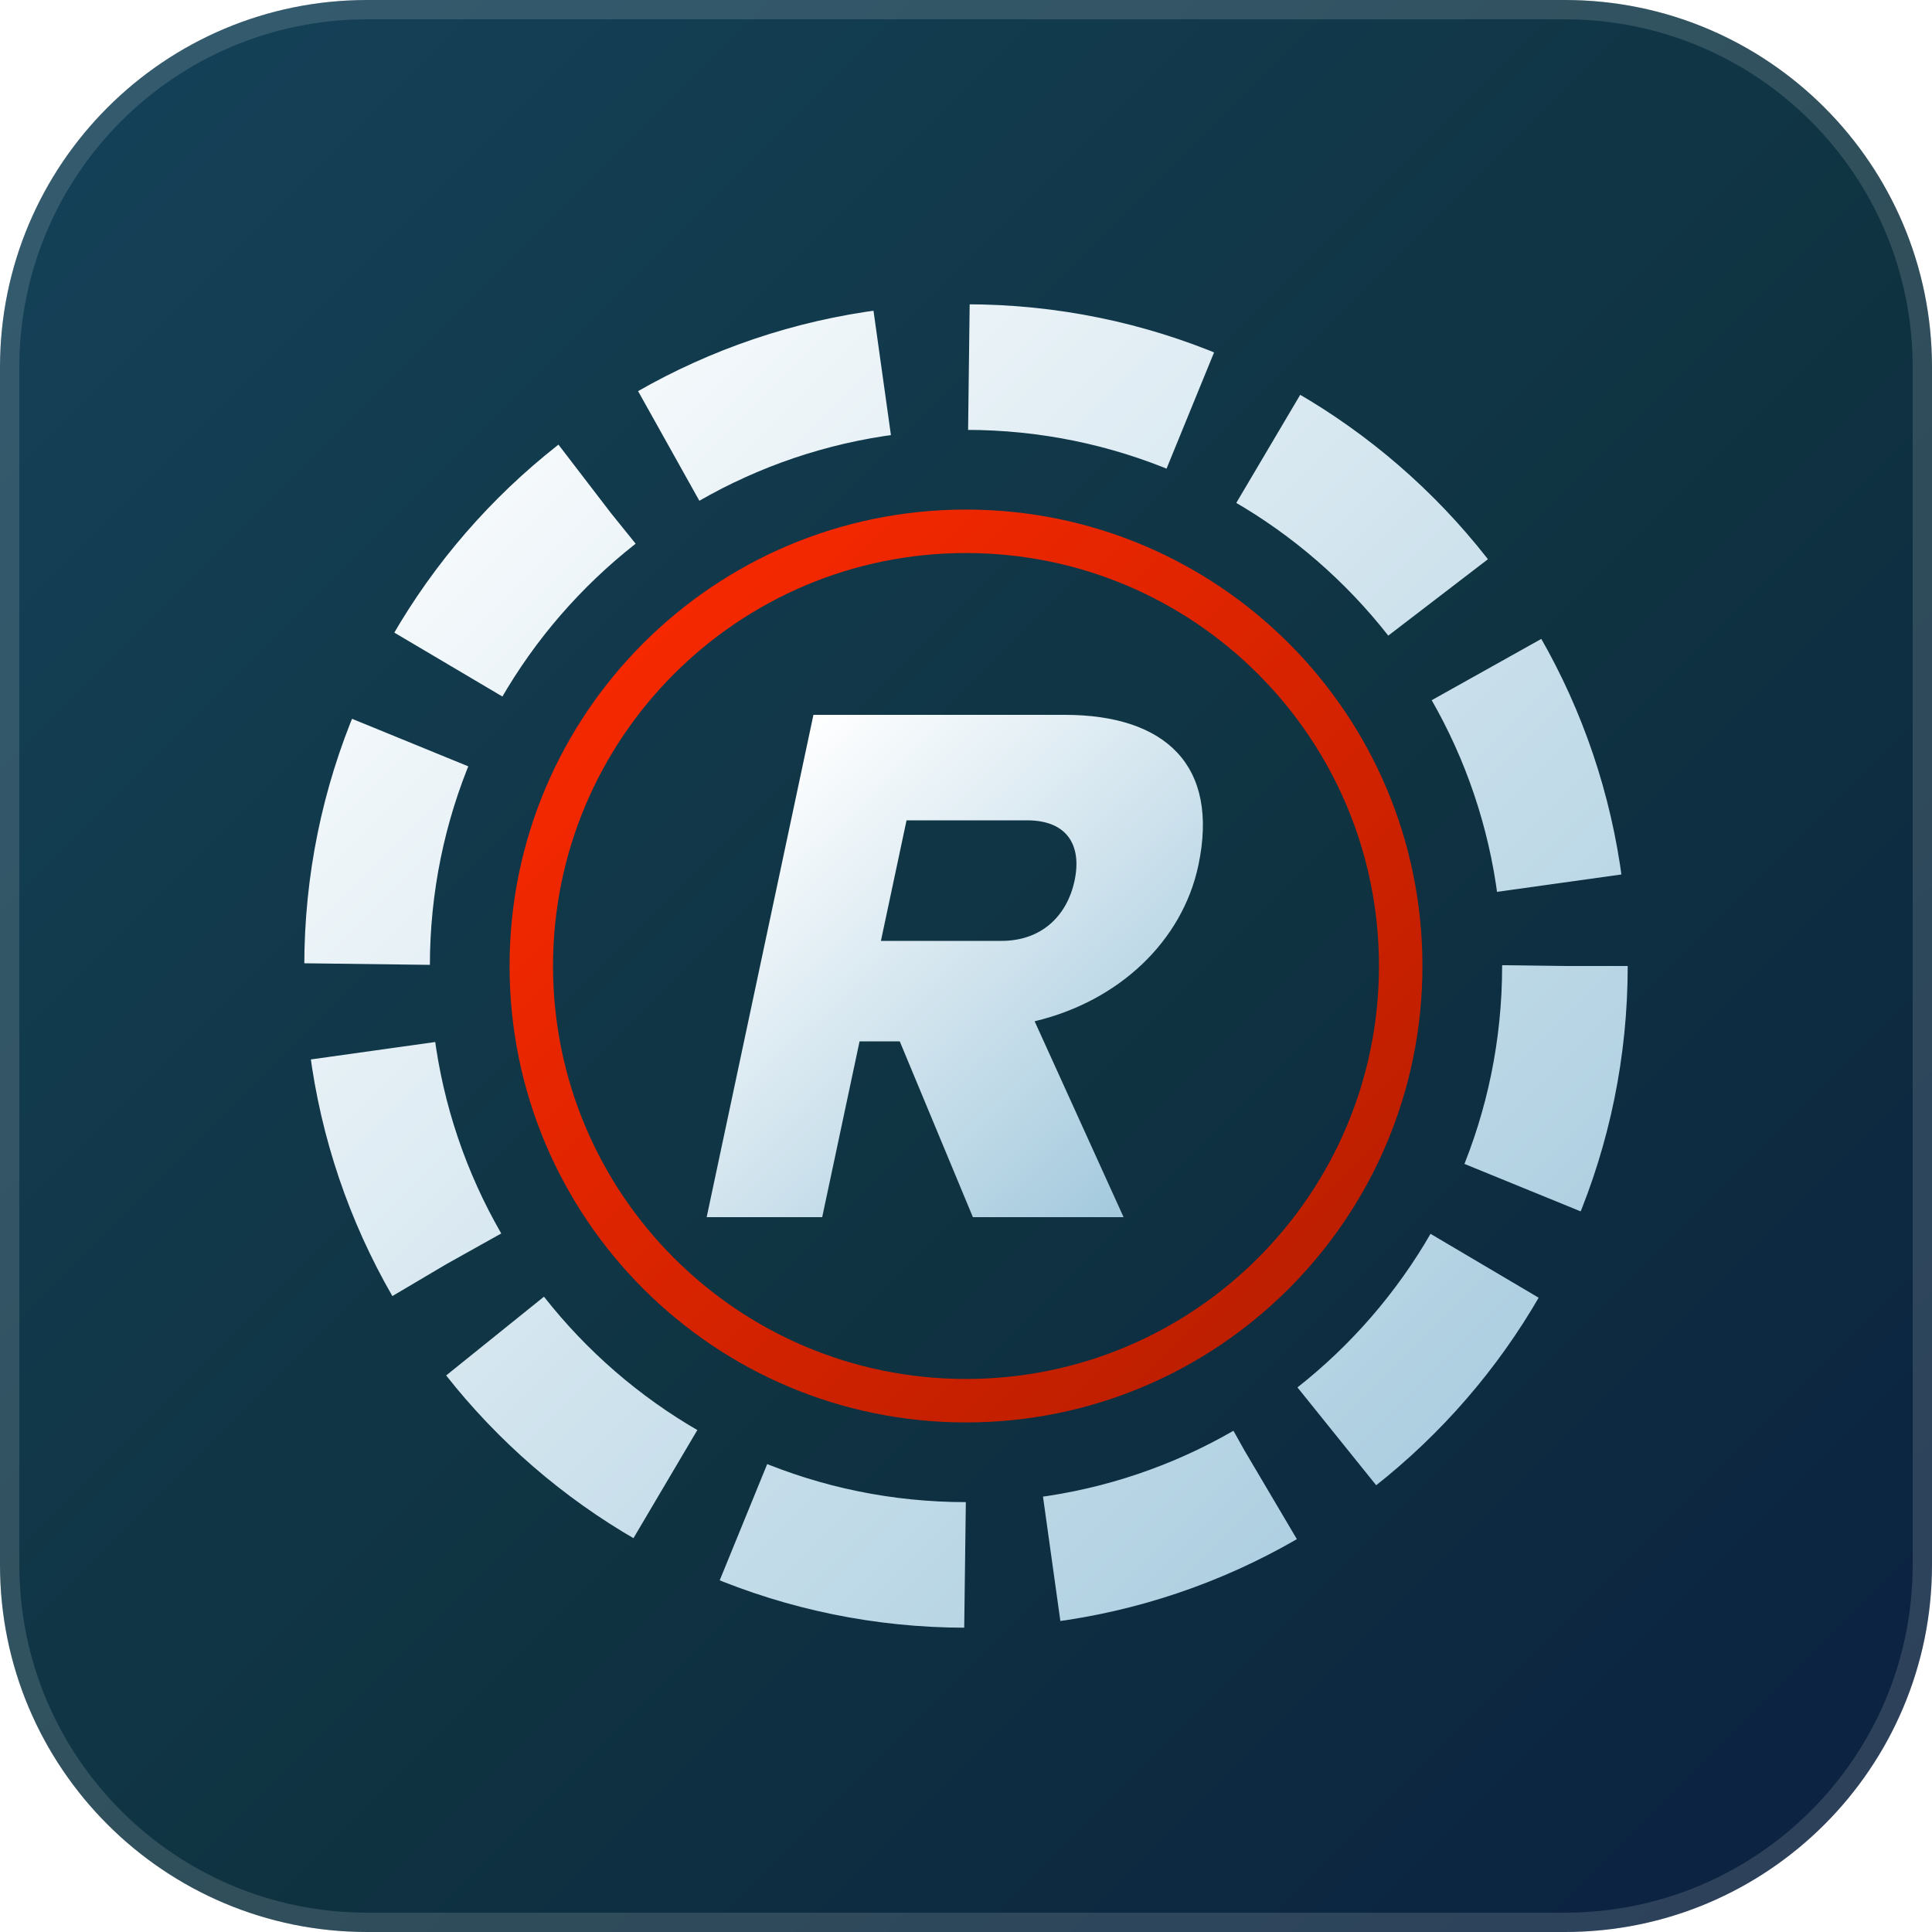
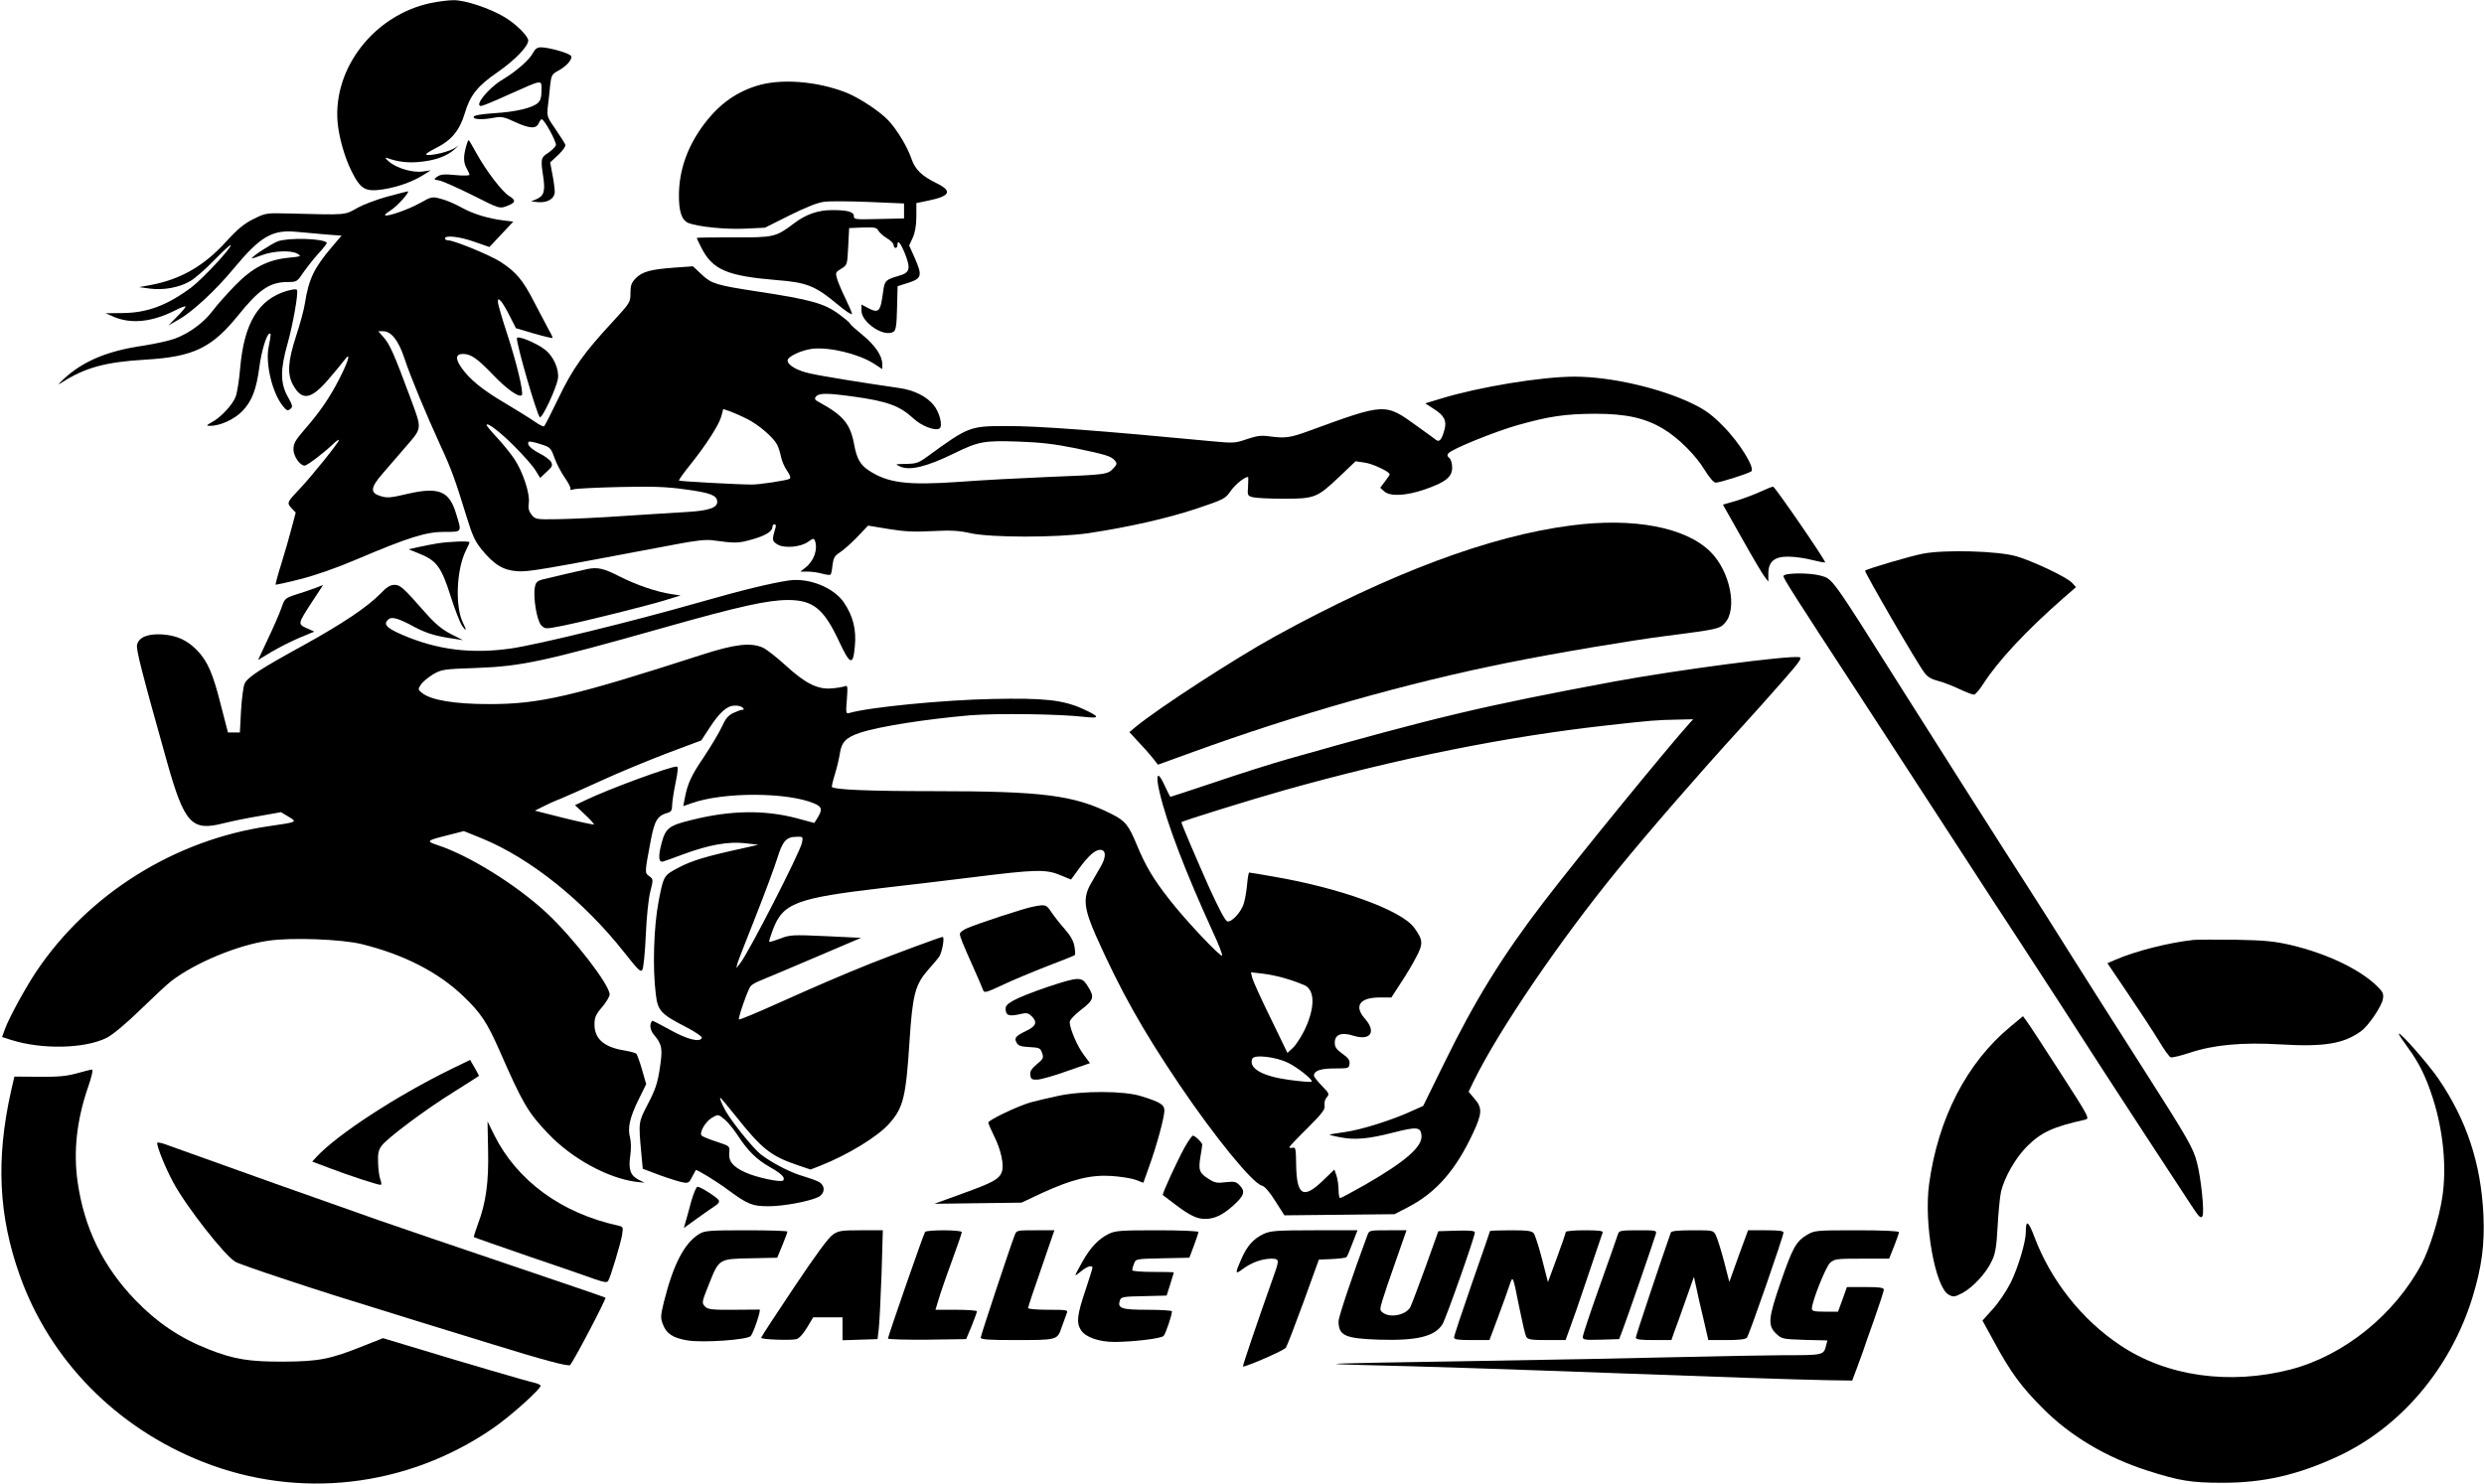
- <svg xmlns="http://www.w3.org/2000/svg" viewBox="0 0 200 200" width="200" height="200">
-   <defs>
-     <linearGradient id="plate" x1="0%" y1="0%" x2="100%" y2="100%">
-       <stop offset="0%" stop-color="#15425A" />
-       <stop offset="55%" stop-color="#0F3341" />
-       <stop offset="100%" stop-color="#0B2041" />
-     </linearGradient>
-     <linearGradient id="light" x1="0%" y1="0%" x2="100%" y2="100%">
-       <stop offset="0%" stop-color="#FFFFFF" />
-       <stop offset="100%" stop-color="#A3C9DD" />
-     </linearGradient>
-     <linearGradient id="red" x1="0%" y1="0%" x2="100%" y2="100%">
-       <stop offset="0%" stop-color="#FF2A00" />
-       <stop offset="100%" stop-color="#B31D00" />
-     </linearGradient>
-   </defs>
-   <rect width="200" height="200" rx="38" fill="url(#plate)" />
-   <rect x="1" y="1" width="198" height="198" rx="37" fill="none" stroke="rgba(255,255,255,0.14)" stroke-width="2" />
-   <circle cx="100" cy="100" r="62" fill="none" stroke="url(#light)" stroke-width="13" stroke-dasharray="23.5 9" />
-   <circle cx="100" cy="100" r="45" fill="none" stroke="url(#red)" stroke-width="4.5" />
-   <g transform="translate(100 100) skewX(-12) scale(0.52) translate(-106 -95)">
-     <path d="M 65,45 L 115,45 C 135,45 148,55 148,75 C 148,90 138,102 122,106 L 148,145 L 118,145 L 96,110 L 88,110 L 88,145 L 65,145 Z M 88,66 L 88,90 L 112,90 C 120,90 124,85 124,78 C 124,71 120,66 112,66 Z" fill="url(#light)" />
+ <svg xmlns="http://www.w3.org/2000/svg" version="1.0" width="1312pt" height="784pt" viewBox="0 0 1312 784" preserveAspectRatio="xMidYMid meet">
+   <g transform="translate(0,784) scale(0.1,-0.1)" fill="#000000" stroke="none">
+     <path d="M2275 7824 c-297 -63 -516 -342 -492 -629 7 -80 37 -186 74 -260 48 -96 73 -110 169 -95 76 12 153 40 209 75 l40 25 -41 -6 c-53 -8 -139 17 -179 52 -21 18 -24 24 -10 19 56 -20 106 -26 165 -21 84 7 148 29 191 67 23 21 25 24 6 10 -29 -21 -124 -45 -154 -39 -10 2 10 16 50 36 81 40 125 93 152 184 28 95 68 145 175 218 89 62 160 135 160 166 0 23 -64 87 -124 123 -78 47 -210 91 -271 90 -27 0 -81 -7 -120 -15z" />
+     <path d="M2816 7562 c-19 -38 -89 -99 -164 -144 -73 -44 -149 -138 -111 -138 7 0 71 26 143 59 188 84 176 82 176 23 0 -35 -5 -54 -19 -66 -29 -26 -115 -47 -230 -54 -70 -5 -106 -11 -109 -19 -4 -15 48 -17 113 -4 33 6 51 2 102 -22 79 -37 115 -39 128 -9 5 12 13 22 16 22 14 0 80 -121 75 -138 -4 -9 -22 -27 -41 -40 -39 -25 -40 -31 -25 -131 10 -73 3 -96 -38 -114 l-27 -11 38 -4 c50 -4 87 19 87 55 0 14 -5 55 -12 90 l-12 65 43 40 c23 22 40 46 37 53 -2 7 -25 43 -51 81 -46 66 -47 70 -41 124 4 30 9 80 12 111 6 50 9 57 40 74 44 23 78 61 71 78 -5 15 -117 47 -161 47 -18 0 -30 -9 -40 -28z" />
+     <path d="M3992 7385 c-116 -37 -207 -107 -287 -220 -77 -109 -117 -226 -119 -350 -1 -93 14 -139 52 -154 51 -19 194 -34 298 -29 l104 5 132 66 c89 44 150 68 183 71 28 4 133 3 235 -1 l185 -8 0 -39 0 -40 -132 -3 c-125 -3 -133 -3 -133 15 0 23 -34 32 -115 32 -74 0 -138 -22 -201 -70 -97 -73 -105 -75 -321 -74 -106 0 -193 -1 -193 -3 0 -2 11 -25 24 -51 60 -118 136 -150 400 -172 157 -12 203 -31 317 -126 43 -36 79 -60 79 -53 0 7 -16 44 -35 83 -19 39 -39 86 -44 104 -9 31 -8 34 22 52 32 20 32 20 37 117 l5 98 72 3 c62 2 73 0 82 -16 6 -11 26 -29 46 -41 19 -11 35 -27 35 -36 0 -8 5 -15 10 -15 6 0 10 7 10 15 0 31 16 13 39 -43 33 -84 27 -103 -34 -120 -66 -19 -73 -25 -80 -80 -15 -112 -22 -120 -85 -87 l-30 16 0 -32 c0 -63 120 -143 169 -112 13 8 17 33 19 125 l3 116 57 18 c71 23 74 38 34 130 l-30 67 19 41 c12 27 19 64 19 112 l0 71 63 13 c116 24 129 50 44 92 -78 38 -113 72 -132 127 -21 63 -77 156 -123 205 -47 49 -153 119 -223 147 -156 61 -350 76 -477 34z" />
+     <path d="M2461 7063 c-14 -51 -13 -83 4 -113 8 -14 14 -29 15 -33 0 -5 -33 -6 -74 -2 -59 6 -79 4 -96 -8 -21 -15 -21 -15 12 -21 18 -4 97 -39 175 -78 141 -71 142 -71 179 -57 48 18 51 30 14 53 -37 21 -124 136 -175 229 -20 37 -38 67 -40 67 -2 0 -9 -17 -14 -37z" />
+     <path d="M2045 6801 c-55 -15 -127 -42 -160 -61 -66 -37 -53 -36 -355 -28 -124 3 -126 3 -191 -29 -50 -25 -83 -52 -144 -119 -116 -128 -239 -199 -395 -229 l-65 -12 58 -8 c72 -9 155 6 212 40 23 13 80 62 125 109 46 47 86 84 88 81 10 -9 -147 -178 -208 -224 -128 -95 -233 -134 -363 -135 l-89 -1 41 -18 c92 -40 203 -29 324 32 31 16 57 26 57 21 0 -5 -21 -29 -46 -54 l-45 -46 57 33 c71 40 196 156 289 269 141 170 204 206 333 193 42 -4 113 -10 156 -14 l80 -6 -47 -55 c-98 -115 -126 -172 -147 -305 -5 -33 -26 -110 -46 -170 -44 -136 -48 -203 -15 -261 47 -83 94 -75 186 32 33 38 70 83 82 99 39 53 26 2 -25 -97 -51 -100 -104 -177 -189 -274 -43 -50 -53 -68 -53 -98 0 -36 34 -86 59 -86 13 0 96 63 144 108 20 20 37 32 37 27 0 -13 -148 -196 -209 -260 -65 -68 -67 -72 -41 -100 l22 -23 -21 -79 c-11 -43 -35 -127 -54 -188 -19 -60 -33 -112 -31 -114 1 -1 60 11 129 29 80 20 192 59 302 106 273 116 364 144 461 144 94 0 92 -4 61 96 -36 121 -92 143 -260 104 -85 -20 -104 -22 -139 -11 -56 17 -54 44 10 118 28 32 79 91 114 132 99 115 97 96 32 273 -84 227 -107 278 -139 315 l-29 33 25 0 c43 0 81 -47 112 -140 33 -100 114 -295 192 -465 58 -125 78 -182 138 -377 29 -95 44 -128 78 -170 67 -82 115 -111 190 -116 64 -3 106 4 841 143 93 18 154 25 185 21 127 -17 137 -17 210 3 75 21 111 43 111 68 0 7 5 13 11 13 7 0 9 -8 4 -22 -18 -60 -17 -66 9 -83 36 -24 126 -16 165 13 25 18 30 19 35 6 17 -45 -4 -107 -50 -143 l-27 -21 39 0 c22 0 56 -5 77 -11 22 -6 41 -8 44 -5 3 3 8 25 10 50 5 38 11 49 37 66 18 11 59 47 92 81 l59 62 109 -18 c85 -14 136 -16 231 -11 98 5 138 3 201 -11 108 -24 459 -24 623 0 212 32 415 78 569 129 149 50 154 53 183 95 24 34 72 73 91 73 2 0 1 -22 0 -50 -4 -47 -2 -50 25 -57 15 -4 89 -8 163 -8 164 0 177 5 296 118 l84 80 47 -7 c41 -5 133 -48 133 -62 0 -3 -11 -20 -25 -38 l-25 -33 21 -19 c31 -28 115 -24 214 10 110 38 145 66 145 115 0 22 -6 44 -15 51 -11 9 -12 16 -5 25 19 23 244 114 366 149 168 47 249 59 409 60 163 0 265 -22 362 -81 77 -46 170 -138 218 -218 24 -39 47 -65 57 -65 21 0 167 46 187 59 24 15 -61 153 -149 241 -58 59 -94 85 -160 117 -171 83 -433 143 -624 143 -173 0 -502 -54 -702 -115 l-86 -26 46 -30 c54 -34 69 -63 55 -111 -14 -50 -26 -65 -43 -53 -7 6 -52 38 -99 72 -173 125 -166 125 -577 -25 -96 -35 -122 -38 -201 -28 -46 7 -69 4 -123 -14 -63 -22 -71 -22 -188 -11 -589 56 -918 81 -1083 80 -192 0 -200 -3 -414 -159 -49 -36 -61 -40 -115 -41 -60 -1 -60 -1 -31 -14 50 -23 143 0 285 70 129 63 157 68 338 62 118 -4 193 -13 302 -35 161 -34 190 -42 209 -66 12 -14 11 -20 -9 -41 -30 -32 -37 -33 -345 -45 -143 -6 -355 -17 -471 -26 -273 -19 -375 -6 -476 61 -45 30 -63 62 -77 139 -20 106 -57 151 -181 219 -27 14 -30 20 -20 32 16 19 59 19 196 0 182 -25 246 -49 320 -117 42 -39 113 -66 136 -52 19 12 1 85 -30 123 -38 47 -104 80 -183 91 -174 25 -411 63 -471 77 -69 15 -118 44 -118 69 0 20 73 54 129 61 91 11 243 -26 325 -77 l46 -30 0 26 c0 44 -38 100 -104 154 -37 30 -66 56 -66 60 0 4 -25 25 -56 48 -79 59 -150 79 -434 122 -215 33 -242 41 -292 88 l-48 45 -98 -7 c-125 -9 -169 -21 -204 -56 -23 -24 -28 -37 -28 -78 0 -49 -2 -52 -91 -149 -156 -168 -214 -250 -289 -406 -38 -79 -72 -146 -76 -149 -3 -4 -27 8 -52 26 -26 18 -96 61 -156 97 -119 70 -187 126 -230 188 -32 46 -29 71 9 71 42 0 75 -23 158 -109 71 -75 138 -123 153 -109 11 11 -27 171 -77 323 -27 82 -49 158 -49 169 0 18 1 19 16 5 8 -9 30 -45 47 -80 l32 -63 95 -28 c52 -15 96 -25 98 -24 2 2 -5 19 -16 37 -10 19 -45 85 -78 148 -62 122 -97 163 -181 218 -55 35 -244 113 -275 113 -10 0 -18 5 -18 10 0 19 79 10 157 -18 l78 -27 63 67 63 67 -48 6 c-85 10 -166 35 -228 70 -34 19 -82 39 -108 45 -44 12 -49 11 -109 -23 -61 -34 -175 -74 -184 -64 -3 3 11 14 30 26 34 21 106 102 89 100 -4 -1 -53 -13 -108 -28z m1904 -1176 c59 -30 136 -96 156 -135 7 -14 16 -43 20 -63 4 -21 18 -54 32 -74 17 -25 21 -38 13 -43 -13 -8 -162 -31 -200 -30 -72 0 -380 17 -384 21 -2 2 23 38 56 79 84 104 156 215 168 261 l10 38 38 -13 c21 -8 62 -26 91 -41z m-1229 -146 c47 -47 96 -103 109 -125 l24 -39 34 32 c30 27 33 34 24 52 -7 12 -34 32 -62 46 -46 24 -69 48 -56 61 3 3 30 -2 60 -12 54 -17 56 -19 76 -74 11 -31 36 -78 55 -105 19 -27 32 -53 29 -58 -4 -6 3 -7 18 -2 13 4 123 9 244 12 172 4 246 1 340 -12 135 -18 169 -31 173 -62 5 -34 -40 -51 -159 -58 -57 -3 -207 -13 -334 -21 -126 -9 -283 -16 -348 -17 -115 -2 -119 -1 -139 23 -15 19 -19 34 -15 63 7 49 -31 164 -77 233 -19 28 -59 78 -90 111 -31 33 -56 64 -56 67 0 19 74 -38 150 -115z" />
+     <path d="M1467 6565 c-33 -13 -137 -80 -137 -90 0 -2 23 6 51 16 63 24 154 28 189 9 24 -14 22 -15 -48 -22 -109 -11 -190 -53 -282 -148 -41 -42 -93 -101 -116 -131 -46 -62 -124 -120 -200 -148 -29 -11 -103 -27 -165 -37 -190 -27 -321 -82 -422 -176 -31 -29 -34 -34 -12 -20 121 79 233 110 445 122 252 15 349 62 488 234 110 137 167 175 259 176 51 0 52 1 87 53 20 28 56 74 81 101 25 27 43 51 41 54 -23 23 -203 27 -259 7z" />
+     <path d="M1515 6303 c-149 -44 -225 -169 -246 -403 -5 -63 -16 -133 -24 -155 -16 -44 -81 -113 -130 -138 -25 -14 -26 -16 -9 -17 55 -1 130 33 174 78 51 53 74 114 90 233 10 77 35 165 51 175 12 7 11 -1 -2 -69 -18 -88 19 -243 75 -312 20 -25 26 -27 39 -16 15 11 13 18 -13 65 -40 71 -40 145 -1 281 28 100 57 263 50 282 -3 7 -21 5 -54 -4z" />
+     <path d="M2730 6053 c0 -40 104 -398 121 -417 11 -12 90 157 96 205 7 48 -25 119 -69 152 -48 37 -148 77 -148 60z" />
+     <path d="M9300 5243 c-30 -14 -88 -36 -127 -48 l-73 -21 101 -179 c55 -98 109 -190 120 -203 l19 -25 0 42 c0 64 32 91 107 90 32 0 88 -8 126 -18 37 -9 67 -15 67 -12 0 14 -266 401 -275 400 -5 0 -35 -12 -65 -26z" />
+     <path d="M8300 5064 c-430 -55 -955 -251 -1565 -586 -211 -116 -616 -379 -735 -477 l-35 -29 50 -54 c28 -29 62 -68 76 -86 l25 -32 174 63 c554 202 1145 370 1676 476 247 50 652 118 834 141 271 35 283 37 311 69 67 74 27 272 -76 375 -130 130 -405 183 -735 140z" />
+     <path d="M2310 4969 c-30 -5 -77 -14 -103 -20 l-49 -11 59 -24 c89 -36 114 -70 162 -220 22 -71 50 -142 61 -159 23 -34 27 -27 6 13 -43 85 -36 282 15 384 11 21 19 40 19 43 0 8 -107 4 -170 -6z" />
+     <path d="M10158 4915 c-65 -12 -295 -80 -307 -90 -5 -6 274 -488 314 -540 16 -22 38 -34 73 -43 27 -7 77 -26 112 -43 34 -16 68 -29 76 -29 7 0 30 26 50 58 78 121 226 280 419 449 l70 61 -20 22 c-27 30 -204 114 -295 141 -98 28 -374 36 -492 14z" />
+     <path d="M3105 4834 c-43 -9 -202 -46 -237 -55 -31 -8 -38 -15 -43 -42 -10 -55 11 -177 34 -201 21 -20 21 -20 113 -2 122 25 453 107 548 137 l75 23 -48 7 c-81 12 -187 49 -278 95 -80 41 -112 48 -164 38z" />
+     <path d="M9420 4796 c0 -13 56 -101 386 -606 135 -208 280 -431 574 -883 63 -98 187 -288 275 -422 194 -298 290 -446 408 -630 50 -77 171 -264 270 -415 99 -151 205 -313 235 -359 46 -71 56 -81 65 -66 11 20 -7 198 -29 283 -21 79 -44 120 -295 513 -128 200 -296 465 -374 589 -78 124 -173 275 -212 335 -117 181 -506 793 -668 1050 -389 617 -374 595 -440 614 -59 16 -195 15 -195 -3z" />
+     <path d="M4165 4773 c-93 -14 -243 -50 -477 -117 -349 -100 -845 -221 -988 -242 -209 -30 -390 -8 -575 72 -86 37 -103 57 -72 83 18 14 55 3 137 -42 63 -33 114 -49 210 -62 l45 -7 -63 32 c-45 23 -81 52 -130 107 -125 142 -138 153 -169 153 -21 0 -41 -12 -73 -46 -71 -72 -199 -158 -405 -272 -233 -128 -296 -169 -313 -204 -7 -15 -15 -79 -19 -143 l-6 -115 -32 0 -31 0 -38 147 c-41 164 -70 230 -124 286 -52 54 -106 79 -183 85 -77 5 -125 -14 -135 -54 -6 -24 23 -138 158 -619 92 -326 130 -368 297 -325 44 11 131 29 193 39 l112 20 40 -24 c47 -28 49 -28 -104 -50 -496 -72 -952 -357 -1227 -766 -59 -88 -146 -248 -167 -306 l-15 -42 47 -15 c163 -52 390 -47 506 11 31 16 99 72 176 147 69 67 143 136 165 153 127 97 351 190 513 213 122 18 385 8 492 -18 223 -55 405 -148 538 -276 92 -88 125 -138 191 -288 122 -278 149 -325 256 -437 125 -132 316 -236 465 -255 l45 -5 -32 16 c-43 22 -55 54 -44 128 5 35 4 73 -1 94 -14 51 -2 106 44 200 l41 83 -22 77 c-12 42 -26 79 -30 84 -4 4 -33 12 -63 17 -107 17 -158 61 -158 137 0 37 6 52 40 92 22 26 40 56 40 67 0 51 -191 298 -332 430 -159 148 -409 304 -577 359 -63 21 -59 24 57 53 l82 21 94 -38 c257 -105 539 -331 754 -604 74 -94 87 -106 95 -90 6 10 14 92 18 183 4 93 14 193 24 230 16 64 16 65 -6 81 -24 18 -25 13 9 193 20 103 35 127 90 142 17 5 22 14 22 38 0 17 8 70 18 119 13 64 15 87 6 87 -36 0 -354 -117 -478 -176 l-59 -28 52 -49 c29 -27 50 -51 48 -53 -2 -2 -73 13 -158 34 l-154 39 42 21 c23 12 65 31 94 42 28 12 127 55 218 97 91 42 247 106 346 144 l179 67 42 64 c55 85 94 119 133 120 18 1 37 -4 43 -10 9 -9 9 -12 -1 -12 -7 0 -29 -8 -48 -17 -27 -13 -41 -30 -60 -72 -14 -31 -57 -103 -95 -160 -68 -100 -87 -142 -102 -223 l-7 -37 43 15 c169 61 512 59 651 -2 40 -18 42 -32 12 -80 l-14 -22 -93 25 c-171 45 -351 42 -554 -9 -120 -29 -138 -43 -159 -120 -19 -71 -17 -105 6 -100 8 2 57 19 109 39 133 49 237 68 325 58 l70 -8 -60 -14 c-216 -47 -289 -69 -361 -107 -78 -41 -79 -42 -105 -176 -26 -135 -33 -353 -15 -494 10 -86 27 -104 157 -171 51 -26 88 -52 86 -58 -9 -26 -77 -9 -168 42 -51 28 -93 50 -94 48 -16 -18 -12 -49 9 -74 43 -51 47 -73 31 -177 -12 -79 -23 -112 -62 -187 -51 -98 -51 -95 -36 -259 l8 -85 90 -34 c50 -18 104 -35 122 -38 28 -5 33 -2 48 28 10 19 19 35 20 37 4 5 108 -58 175 -108 101 -74 125 -83 210 -83 79 0 216 26 263 49 34 18 37 57 5 78 -13 8 -50 21 -83 31 -67 18 -170 72 -228 117 -40 32 -152 171 -184 228 -22 40 -34 70 -28 70 2 0 39 -44 82 -98 137 -172 184 -210 326 -258 l68 -23 49 19 c148 58 308 156 368 225 73 83 87 138 106 435 16 247 30 298 99 377 23 26 49 56 56 66 16 20 32 107 20 107 -10 0 -250 -89 -379 -140 -154 -62 -271 -112 -494 -212 -109 -49 -200 -87 -203 -84 -6 6 46 155 61 175 6 8 27 20 46 28 19 7 148 62 287 121 l251 107 -186 9 c-177 8 -190 7 -241 -13 -30 -11 -56 -19 -58 -17 -2 2 6 29 18 61 54 145 122 170 594 225 99 11 307 36 462 55 335 42 388 43 464 11 l56 -23 43 59 c48 66 84 98 111 98 31 0 33 -37 3 -88 -15 -26 -38 -67 -53 -92 -42 -74 -36 -130 28 -275 130 -291 245 -496 440 -785 187 -277 387 -522 436 -534 15 -4 40 -32 71 -82 l48 -75 291 3 290 3 72 37 c148 77 251 194 343 391 49 104 50 134 8 182 l-31 37 27 56 c132 269 451 738 760 1117 169 207 431 509 656 755 53 58 148 164 210 235 96 109 111 130 93 133 -64 9 -640 -67 -973 -128 -699 -130 -947 -189 -1730 -411 -74 -21 -243 -74 -375 -119 -132 -44 -241 -80 -243 -80 -2 0 -16 28 -32 63 -35 77 -48 59 -26 -36 38 -165 137 -423 280 -736 32 -67 54 -126 51 -130 -9 -8 -189 182 -275 292 -89 113 -129 181 -175 292 -44 106 -61 128 -135 165 -197 99 -363 120 -939 120 -348 0 -522 8 -537 22 -2 2 5 33 16 68 11 35 22 84 26 109 8 60 34 86 108 110 104 34 351 72 582 92 142 11 472 7 606 -9 80 -9 77 2 -13 43 -105 47 -203 58 -479 52 -254 -5 -647 -43 -754 -74 -18 -5 -19 -1 -13 72 5 69 4 76 -11 69 -9 -3 -40 -9 -69 -11 -73 -7 -140 26 -244 122 -46 42 -100 84 -119 93 -65 29 -149 19 -325 -38 -685 -221 -855 -260 -1121 -260 -184 0 -308 21 -355 59 -22 18 -22 19 -6 44 9 14 38 38 64 54 45 26 54 28 232 34 237 9 354 34 991 214 396 112 546 145 654 145 131 -1 187 -46 267 -217 59 -127 75 -132 84 -29 9 89 -9 160 -57 232 -54 80 -186 133 -293 117z m4758 -755 c-121 -135 -589 -708 -769 -943 -217 -283 -364 -520 -527 -854 l-110 -224 -65 -29 c-105 -48 -263 -97 -348 -109 -43 -6 -80 -12 -82 -14 -1 -1 25 -8 59 -14 75 -15 150 -8 281 26 122 31 142 29 146 -16 6 -59 -85 -138 -297 -260 -69 -39 -128 -71 -133 -71 -4 0 -8 20 -8 44 0 23 -5 57 -11 75 l-11 32 -63 -61 c-102 -97 -136 -76 -139 85 -1 86 -3 95 -18 91 -10 -2 -18 -1 -18 3 0 3 43 49 96 101 80 80 94 99 90 120 -2 15 2 32 12 43 14 16 13 21 -26 60 -23 24 -42 48 -42 54 0 26 35 38 109 38 74 0 76 1 79 25 2 19 -7 31 -38 53 -31 22 -40 35 -40 58 0 44 36 57 98 37 90 -28 123 19 62 89 -60 67 -29 113 77 113 l62 0 50 77 c28 42 65 104 82 138 37 70 35 89 -11 153 -67 93 -393 211 -746 271 -67 12 -123 21 -126 21 -3 0 -8 -28 -11 -62 -3 -35 -11 -80 -17 -100 -13 -45 -63 -101 -87 -96 -11 2 -43 62 -96 178 -65 146 -147 337 -147 346 0 5 360 117 540 168 613 172 1176 285 1720 345 223 25 252 27 359 29 l84 2 -20 -22z m-4687 -630 c-10 -51 -283 -584 -327 -638 l-20 -25 6 25 c4 14 47 124 95 245 48 121 99 259 114 306 29 95 48 118 105 118 32 1 33 0 27 -31z m2562 -720 c37 -11 79 -27 94 -34 55 -28 53 -122 -2 -237 -18 -36 -45 -78 -61 -93 l-29 -27 -89 184 c-50 101 -93 197 -97 213 l-7 29 62 -7 c35 -4 93 -16 129 -28z m7 -444 c52 -26 132 -90 123 -99 -3 -3 -55 1 -115 9 -144 19 -219 61 -199 112 9 24 125 11 191 -22z m-2977 -299 c17 -14 47 -51 68 -83 54 -83 101 -129 172 -169 60 -34 82 -56 68 -70 -11 -12 -146 17 -202 44 -65 30 -87 59 -82 105 3 33 2 33 -67 56 -38 12 -74 27 -79 32 -14 14 18 72 52 93 35 21 35 21 70 -8z" />
+     <path d="M1670 4735 c-19 -7 -64 -23 -100 -34 -65 -21 -66 -22 -84 -74 -10 -29 -42 -102 -71 -163 l-52 -111 71 43 c39 23 106 57 149 75 l77 32 -40 18 c-48 22 -48 22 30 142 32 48 57 87 56 86 0 0 -17 -6 -36 -14z" />
+     <path d="M5453 3049 c-46 -9 -284 -87 -345 -113 -21 -9 -38 -22 -38 -30 0 -16 15 -52 75 -186 23 -52 45 -103 48 -112 5 -15 17 -12 100 27 52 25 158 69 237 100 78 30 145 56 147 59 3 3 2 23 -2 46 -5 29 -21 57 -51 91 -25 28 -56 68 -71 90 -27 41 -31 42 -100 28z" />
+     <path d="M11585 2874 c-128 -14 -304 -58 -410 -104 l-44 -19 110 -163 c61 -90 133 -200 161 -246 27 -46 56 -86 63 -88 7 -3 53 8 101 24 126 42 277 56 480 44 232 -14 335 4 426 71 39 29 108 131 114 169 5 28 0 38 -33 70 -93 89 -264 170 -453 215 -87 20 -137 25 -290 28 -102 1 -203 1 -225 -1z" />
+     <path d="M5531 2625 c-74 -25 -154 -57 -178 -71 -37 -21 -44 -30 -41 -52 3 -29 21 -33 85 -18 25 6 36 3 53 -14 30 -30 22 -52 -27 -75 -59 -29 -67 -38 -54 -63 9 -17 23 -22 68 -24 53 -3 58 -5 67 -31 9 -26 7 -31 -28 -60 -29 -25 -37 -38 -34 -57 3 -22 8 -25 38 -24 19 1 90 21 156 45 l121 42 -32 43 c-34 44 -75 140 -75 174 0 11 24 37 60 65 68 52 72 67 35 125 -32 51 -44 51 -214 -5z" />
+     <path d="M10620 2417 c-232 -191 -384 -486 -431 -834 -28 -207 32 -543 103 -583 26 -14 31 -13 74 9 55 30 124 104 154 168 19 39 25 73 31 183 4 74 12 157 18 184 18 76 77 179 137 239 75 75 139 104 306 141 26 6 26 8 -133 254 -87 136 -167 257 -177 270 l-17 23 -65 -54z" />
+     <path d="M12670 2378 c0 -5 21 -36 46 -70 61 -83 98 -158 134 -271 56 -175 74 -371 49 -527 -16 -106 -67 -269 -107 -345 -142 -269 -410 -486 -692 -560 -324 -84 -657 -37 -902 128 -202 134 -367 343 -453 573 -32 84 -45 92 -45 25 0 -52 -40 -186 -79 -266 -22 -44 -64 -107 -95 -141 l-55 -61 63 -115 c85 -157 142 -235 256 -349 144 -145 333 -258 550 -328 172 -55 232 -65 400 -65 216 0 395 41 605 138 334 154 598 466 714 841 49 161 65 278 58 435 -13 273 -88 501 -238 721 -55 80 -207 253 -209 237z" />
+     <path d="M2384 2192 c-292 -143 -601 -345 -712 -464 l-23 -25 93 -35 c96 -37 252 -88 268 -88 6 0 5 12 -1 28 -6 15 -11 55 -12 89 -2 48 2 67 19 90 32 42 231 191 381 284 73 46 133 84 133 85 0 1 -10 20 -23 43 l-24 41 -99 -48z" />
+     <path d="M405 2169 c-54 -15 -100 -19 -200 -18 l-129 1 -18 -78 c-80 -359 -66 -658 47 -974 159 -446 509 -803 965 -983 508 -201 1077 -136 1531 175 93 63 262 215 254 228 -3 4 -15 10 -27 13 -39 8 -403 115 -609 178 l-196 59 -101 -40 c-177 -71 -236 -83 -422 -84 -182 -1 -264 12 -398 65 -154 61 -272 141 -388 261 -170 177 -269 379 -304 623 -23 161 -5 325 54 498 20 57 29 97 22 96 -6 0 -42 -9 -81 -20z" />
+     <path d="M5589 2050 c-47 -10 -112 -25 -145 -34 -69 -20 -224 -94 -224 -107 0 -5 14 -37 30 -70 37 -73 55 -156 41 -192 -15 -38 -47 -55 -210 -114 l-146 -53 230 3 230 3 111 52 c155 71 255 96 364 89 47 -3 104 -12 127 -20 l42 -16 31 87 c39 108 80 258 80 294 0 32 -21 45 -124 77 -90 28 -308 29 -437 1z" />
+     <path d="M2578 1764 c4 -168 -11 -279 -54 -392 -13 -36 -23 -67 -21 -68 2 -2 134 -48 293 -103 159 -54 316 -108 348 -120 46 -16 62 -18 68 -9 13 21 67 201 74 245 6 40 5 42 -22 48 -298 65 -532 236 -653 477 l-36 73 3 -151z" />
+     <path d="M6257 1778 c-39 -71 -121 -248 -115 -252 1 -1 30 -23 63 -48 79 -60 117 -78 160 -78 49 0 92 20 147 69 59 53 67 75 37 107 -20 21 -28 23 -75 18 -44 -6 -59 -3 -88 16 -51 31 -57 47 -46 116 6 33 10 62 10 67 0 10 -38 47 -49 47 -5 0 -25 -28 -44 -62z" />
+     <path d="M830 1801 c0 -23 45 -134 84 -206 66 -125 274 -391 330 -422 11 -7 122 -46 246 -87 217 -72 284 -93 730 -231 113 -35 288 -89 390 -120 258 -80 393 -116 401 -107 20 21 193 352 187 356 -2 2 -230 80 -508 174 -278 94 -590 200 -695 237 -499 176 -570 201 -1127 401 -21 7 -38 10 -38 5z" />
+     <path d="M3651 1493 c-11 -43 -25 -92 -30 -109 l-9 -32 72 52 c39 28 82 58 96 67 15 10 21 20 16 28 -11 17 -96 71 -112 71 -6 0 -21 -35 -33 -77z" />
+     <path d="M3694 1321 c-79 -48 -137 -159 -187 -358 -18 -74 -19 -86 -6 -119 19 -51 53 -73 131 -86 82 -13 313 3 333 23 15 17 56 139 47 140 -4 0 -66 0 -138 -1 -109 -1 -134 2 -148 15 -21 22 -21 21 20 124 52 130 51 130 219 133 l140 3 27 65 c14 36 27 68 27 73 1 4 -97 7 -216 7 -195 0 -221 -2 -249 -19z" />
+     <path d="M4399 1317 c-23 -15 -91 -108 -206 -280 -95 -142 -173 -261 -173 -265 0 -9 157 -15 187 -7 13 3 36 28 55 60 l33 55 77 0 78 0 0 -60 0 -61 93 3 92 3 6 50 c4 28 10 157 15 288 l7 237 -115 0 c-103 0 -119 -2 -149 -23z" />
+     <path d="M4886 1331 c-9 -13 -196 -552 -196 -563 0 -4 93 -7 207 -6 l206 3 29 69 c15 38 28 73 28 78 0 4 -49 8 -109 8 l-110 0 16 53 c8 28 39 119 69 200 30 81 54 152 54 157 0 13 -187 13 -194 1z" />
+     <path d="M5359 1313 c-24 -62 -179 -529 -179 -540 0 -10 41 -13 174 -13 234 0 230 -1 254 69 11 31 23 64 27 74 7 16 -2 17 -99 17 -58 0 -106 4 -106 9 0 5 31 99 70 210 l69 201 -100 0 c-99 0 -100 0 -110 -27z" />
+     <path d="M5854 1320 c-53 -27 -95 -71 -138 -148 -20 -35 -36 -66 -36 -69 0 -3 14 7 31 21 30 25 59 34 59 18 0 -4 -15 -54 -34 -110 -47 -139 -52 -179 -27 -219 24 -38 95 -63 180 -63 101 1 244 18 257 32 11 12 44 109 44 130 0 4 -58 8 -129 8 -137 0 -160 7 -146 49 6 19 16 21 127 23 l120 3 19 60 c10 33 19 61 19 63 0 1 -49 2 -110 2 -62 0 -110 4 -110 9 0 5 4 21 10 35 9 25 10 25 151 28 l141 3 24 64 c13 35 24 67 24 72 0 5 -98 9 -217 9 -198 0 -222 -2 -259 -20z" />
+     <path d="M6675 1321 c-54 -25 -89 -64 -119 -134 -34 -76 -33 -83 9 -51 44 33 99 53 148 54 43 0 45 -5 18 -81 -88 -248 -170 -489 -166 -489 22 0 219 86 227 100 6 9 48 118 93 241 l81 224 69 3 c39 2 73 6 77 10 4 4 18 37 32 75 l26 67 -228 0 c-200 0 -232 -3 -267 -19z" />
+     <path d="M7222 1313 c-77 -207 -152 -431 -152 -453 0 -77 34 -92 216 -98 198 -6 293 17 333 82 19 31 171 462 171 485 0 8 -27 11 -97 9 l-96 -3 -68 -190 c-38 -104 -74 -200 -80 -211 -22 -41 -105 -59 -144 -30 -18 13 -18 16 -3 67 9 30 41 125 72 212 l55 157 -98 0 c-99 0 -99 0 -109 -27z" />
+     <path d="M7870 1336 c0 -2 -43 -126 -95 -275 -52 -150 -95 -279 -95 -287 0 -11 20 -14 94 -14 l93 0 46 123 c25 67 52 142 60 167 18 53 17 56 52 -120 15 -74 31 -143 36 -152 8 -15 25 -18 109 -18 l99 0 21 58 c12 31 56 156 96 277 41 121 76 226 79 233 3 9 -20 12 -95 12 -55 0 -100 -4 -100 -9 0 -5 -21 -67 -47 -137 l-47 -128 -31 121 c-17 66 -37 128 -44 137 -11 13 -34 16 -122 16 -60 0 -109 -2 -109 -4z" />
+     <path d="M8547 1323 c-3 -10 -46 -133 -96 -273 -50 -140 -91 -263 -91 -273 0 -16 9 -17 96 -15 l96 3 19 50 c21 54 163 465 174 503 6 22 5 22 -93 22 -86 0 -100 -2 -105 -17z" />
+     <path d="M8825 1328 c-54 -153 -185 -546 -185 -555 0 -10 25 -13 94 -13 l94 0 15 43 c9 23 36 98 60 167 l44 124 12 -54 c6 -30 23 -106 38 -167 l26 -113 97 0 c66 0 101 4 107 13 12 14 193 536 193 555 0 9 -25 12 -93 12 l-94 0 -50 -136 -49 -137 -28 109 c-16 60 -35 121 -43 137 -14 27 -14 27 -124 27 -79 0 -111 -4 -114 -12z" />
+     <path d="M9543 1315 c-57 -34 -76 -70 -139 -253 -64 -186 -68 -225 -23 -268 30 -28 33 -29 150 -33 l121 -3 -7 -27 c-13 -51 -14 -51 -224 -51 -108 -1 -356 -5 -551 -10 -195 -5 -713 -15 -1150 -22 -736 -12 -775 -13 -520 -20 312 -7 765 -22 1335 -43 536 -20 955 -34 1114 -37 l134 -2 24 64 c13 36 28 76 33 90 4 14 31 90 59 169 28 79 51 150 51 157 0 11 -21 14 -98 14 l-97 0 -23 -65 -24 -65 -69 0 c-57 0 -69 3 -69 16 0 38 73 220 96 242 24 21 34 22 168 22 l144 0 26 65 c14 36 26 70 26 75 0 6 -82 10 -222 10 -220 0 -224 -1 -265 -25z" />
  </g>
</svg>
